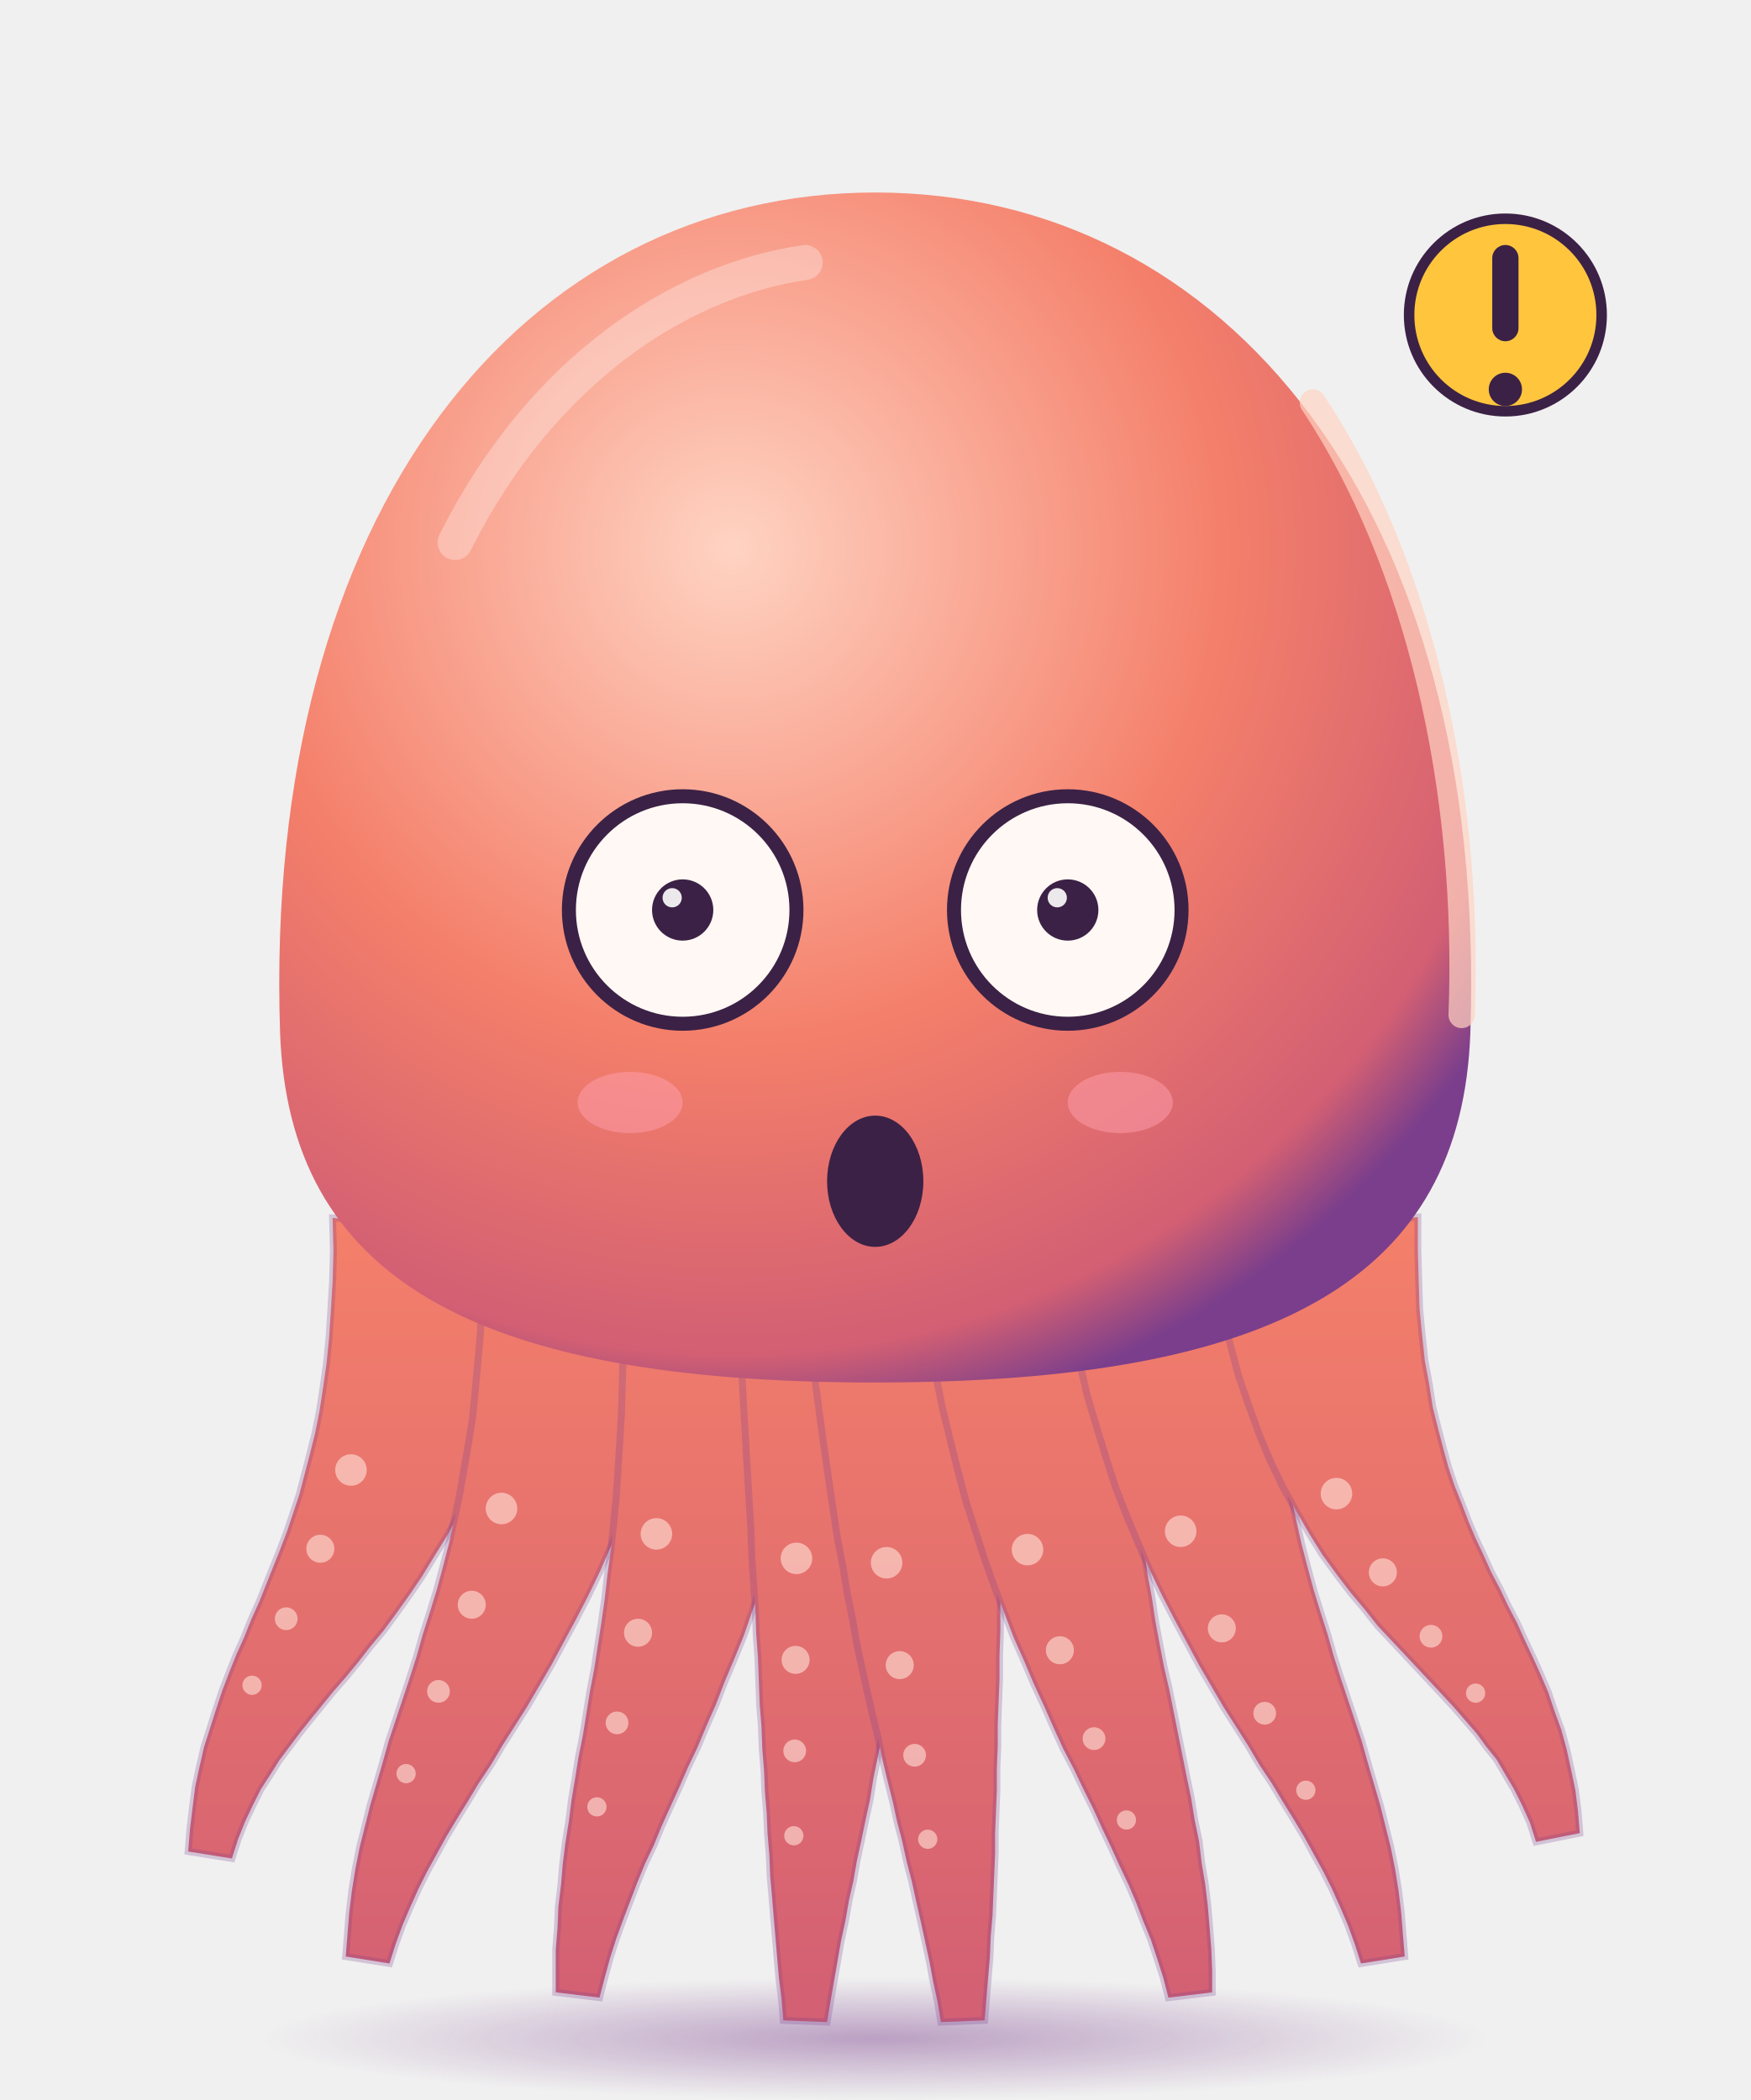
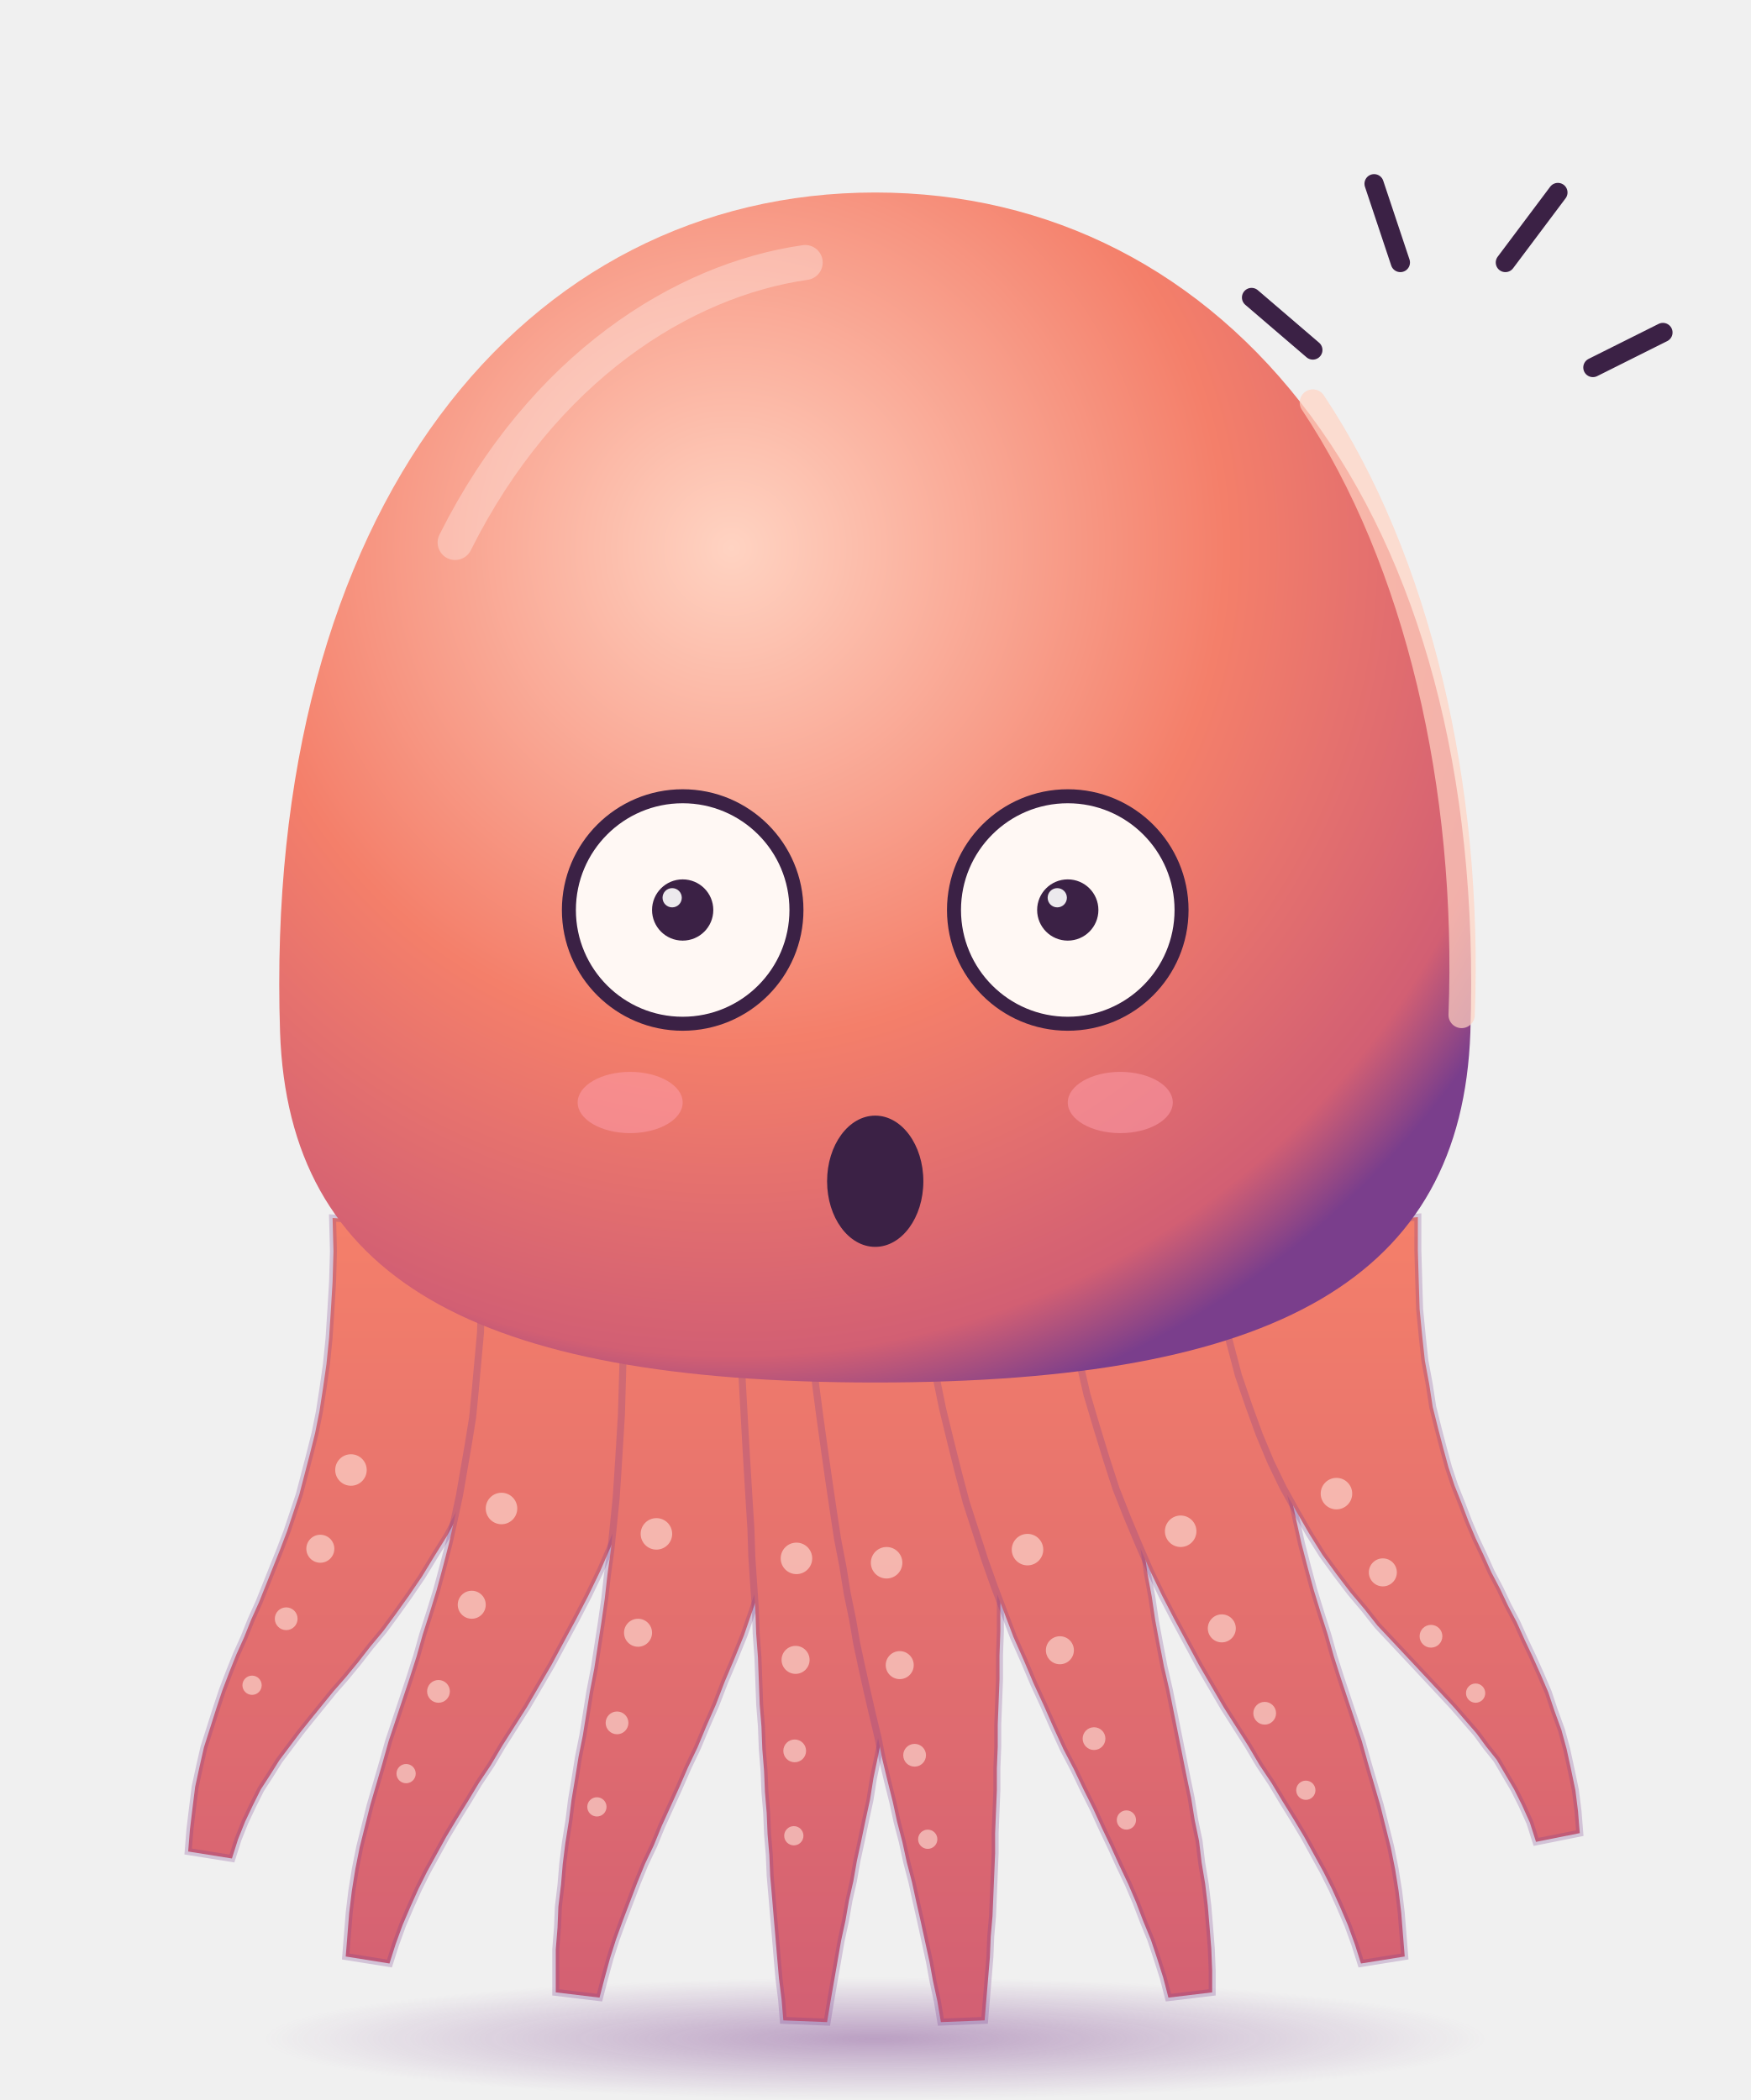
<svg xmlns="http://www.w3.org/2000/svg" viewBox="0 0 200 240" width="200" height="240">
  <defs>
    <radialGradient id="body" cx="0.38" cy="0.3" r="0.75">
      <stop offset="0" stop-color="#ffd3c2" />
      <stop offset="0.55" stop-color="#f47f6a" />
      <stop offset="0.9" stop-color="#d25f73" />
      <stop offset="1" stop-color="#7a3e8c" />
    </radialGradient>
    <linearGradient id="tent" gradientUnits="userSpaceOnUse" x1="100" y1="140" x2="100" y2="232">
      <stop offset="0" stop-color="#f47f6a" />
      <stop offset="1" stop-color="#d25f73" />
    </linearGradient>
    <radialGradient id="shadow">
      <stop offset="0" stop-color="#7a3e8c" stop-opacity=".45" />
      <stop offset="1" stop-color="#7a3e8c" stop-opacity="0" />
    </radialGradient>
  </defs>
  <ellipse cx="100" cy="233" rx="70" ry="7" fill="url(#shadow)" />
  <path d="M38.0 139.2 L38.1 143.0 L38.0 146.5 L37.8 149.8 L37.6 152.9 L37.3 155.9 L36.9 158.7 L36.5 161.3 L36.0 163.8 L35.4 166.2 L34.8 168.5 L34.2 170.8 L33.5 172.9 L32.8 175.0 L32.0 177.1 L31.2 179.1 L30.4 181.1 L29.6 183.1 L28.7 185.1 L27.9 187.1 L27.0 189.1 L26.2 191.1 L25.4 193.2 L24.7 195.3 L24.0 197.5 L23.3 199.7 L22.8 201.9 L22.3 204.2 L22.0 206.6 L21.7 209.1 L21.5 211.6 L26.5 212.4 L27.2 210.2 L28.0 208.2 L28.9 206.3 L29.8 204.5 L30.9 202.8 L31.9 201.2 L33.1 199.6 L34.3 198.0 L35.5 196.5 L36.8 194.9 L38.1 193.3 L39.5 191.7 L40.9 190.0 L42.3 188.2 L43.8 186.4 L45.2 184.5 L46.7 182.4 L48.2 180.2 L49.6 177.9 L51.1 175.5 L52.5 172.9 L53.9 170.1 L55.2 167.1 L56.4 164.0 L57.6 160.6 L58.7 157.1 L59.7 153.3 L60.5 149.4 L61.3 145.2 L62.0 140.8Z" fill="url(#tent)" stroke="#7a3e8c" stroke-opacity=".25" stroke-width=".8" />
  <circle cx="40.1" cy="168.0" r="1.8" fill="#ffe3d8" opacity=".6" />
  <circle cx="36.6" cy="177.0" r="1.6" fill="#ffe3d8" opacity=".6" />
  <circle cx="32.7" cy="185.0" r="1.3" fill="#ffe3d8" opacity=".6" />
  <circle cx="28.8" cy="192.6" r="1.1" fill="#ffe3d8" opacity=".6" />
  <path d="M55.0 141.2 L55.1 145.1 L55.0 148.7 L54.9 152.3 L54.6 155.6 L54.3 158.9 L54.0 162.0 L53.5 165.1 L53.0 168.0 L52.5 170.9 L51.9 173.7 L51.3 176.4 L50.6 179.1 L49.9 181.7 L49.1 184.3 L48.3 186.8 L47.6 189.3 L46.8 191.8 L46.0 194.2 L45.2 196.6 L44.4 199.0 L43.7 201.5 L43.0 203.9 L42.3 206.3 L41.7 208.7 L41.1 211.1 L40.6 213.6 L40.2 216.1 L39.9 218.6 L39.7 221.1 L39.5 223.6 L44.5 224.4 L45.2 222.2 L46.0 220.0 L46.9 217.9 L47.8 215.9 L48.8 213.9 L49.9 211.9 L51.0 209.9 L52.2 207.9 L53.5 205.8 L54.7 203.8 L56.1 201.7 L57.4 199.5 L58.8 197.3 L60.2 195.1 L61.6 192.7 L63.0 190.3 L64.4 187.7 L65.8 185.1 L67.2 182.4 L68.6 179.5 L69.9 176.5 L71.2 173.4 L72.5 170.1 L73.6 166.7 L74.7 163.1 L75.8 159.4 L76.7 155.5 L77.6 151.4 L78.3 147.1 L79.0 142.8Z" fill="url(#tent)" stroke="#7a3e8c" stroke-opacity=".25" stroke-width=".8" />
  <circle cx="57.3" cy="172.4" r="1.8" fill="#ffe3d8" opacity=".6" />
  <circle cx="53.9" cy="183.4" r="1.6" fill="#ffe3d8" opacity=".6" />
  <circle cx="50.1" cy="193.3" r="1.3" fill="#ffe3d8" opacity=".6" />
  <circle cx="46.4" cy="202.7" r="1.1" fill="#ffe3d8" opacity=".6" />
  <path d="M71.0 143.5 L71.1 147.4 L71.2 151.2 L71.2 154.8 L71.1 158.3 L71.0 161.7 L70.8 165.0 L70.6 168.2 L70.4 171.2 L70.1 174.2 L69.8 177.1 L69.4 180.0 L69.1 182.7 L68.7 185.5 L68.3 188.1 L67.9 190.7 L67.4 193.3 L67.0 195.8 L66.6 198.3 L66.1 200.8 L65.7 203.3 L65.3 205.7 L65.0 208.1 L64.6 210.6 L64.3 213.0 L64.1 215.4 L63.8 217.9 L63.7 220.3 L63.5 222.8 L63.5 225.2 L63.5 227.7 L68.5 228.3 L69.1 226.0 L69.7 223.8 L70.4 221.6 L71.2 219.4 L72.0 217.3 L72.8 215.2 L73.7 213.0 L74.7 210.9 L75.6 208.7 L76.6 206.5 L77.6 204.3 L78.6 202.0 L79.7 199.7 L80.7 197.3 L81.8 194.8 L82.8 192.2 L83.9 189.6 L85.0 186.9 L86.0 184.0 L87.0 181.1 L88.0 178.0 L89.0 174.9 L89.9 171.6 L90.8 168.1 L91.6 164.6 L92.4 160.9 L93.2 157.0 L93.9 153.0 L94.5 148.8 L95.0 144.5Z" fill="url(#tent)" stroke="#7a3e8c" stroke-opacity=".25" stroke-width=".8" />
  <circle cx="75.0" cy="175.3" r="1.8" fill="#ffe3d8" opacity=".6" />
  <circle cx="72.9" cy="186.6" r="1.6" fill="#ffe3d8" opacity=".6" />
  <circle cx="70.5" cy="196.9" r="1.3" fill="#ffe3d8" opacity=".6" />
  <circle cx="68.2" cy="206.5" r="1.1" fill="#ffe3d8" opacity=".6" />
  <path d="M84.0 145.9 L84.3 150.0 L84.5 153.9 L84.8 157.7 L85.0 161.3 L85.2 164.9 L85.4 168.3 L85.6 171.6 L85.8 174.8 L85.9 177.9 L86.1 180.9 L86.3 183.8 L86.4 186.7 L86.6 189.4 L86.7 192.1 L86.8 194.8 L87.0 197.3 L87.1 199.9 L87.3 202.4 L87.4 204.8 L87.6 207.2 L87.7 209.6 L87.9 212.0 L88.0 214.4 L88.2 216.7 L88.4 219.1 L88.6 221.4 L88.8 223.8 L89.0 226.1 L89.3 228.5 L89.5 230.9 L94.5 231.1 L94.9 228.7 L95.3 226.4 L95.7 224.1 L96.1 221.8 L96.6 219.5 L97.0 217.2 L97.5 215.0 L97.9 212.7 L98.4 210.4 L98.9 208.0 L99.4 205.7 L99.8 203.2 L100.3 200.8 L100.8 198.3 L101.3 195.7 L101.8 193.1 L102.3 190.4 L102.8 187.6 L103.3 184.8 L103.7 181.8 L104.2 178.8 L104.7 175.7 L105.1 172.4 L105.6 169.0 L106.0 165.5 L106.4 161.9 L106.9 158.2 L107.3 154.3 L107.6 150.3 L108.0 146.1Z" fill="url(#tent)" stroke="#7a3e8c" stroke-opacity=".25" stroke-width=".8" />
  <circle cx="91.0" cy="178.1" r="1.8" fill="#ffe3d8" opacity=".6" />
  <circle cx="90.9" cy="189.7" r="1.6" fill="#ffe3d8" opacity=".6" />
  <circle cx="90.8" cy="200.1" r="1.3" fill="#ffe3d8" opacity=".6" />
  <circle cx="90.7" cy="209.8" r="1.1" fill="#ffe3d8" opacity=".6" />
  <path d="M92.0 146.2 L92.4 150.4 L92.8 154.4 L93.2 158.3 L93.7 162.1 L94.2 165.7 L94.7 169.2 L95.2 172.6 L95.7 175.9 L96.3 179.0 L96.8 182.1 L97.4 185.0 L97.9 187.9 L98.5 190.7 L99.1 193.4 L99.7 196.0 L100.3 198.5 L100.8 201.0 L101.4 203.5 L102.0 205.9 L102.5 208.2 L103.1 210.5 L103.6 212.8 L104.2 215.1 L104.7 217.4 L105.2 219.6 L105.7 221.9 L106.2 224.2 L106.6 226.4 L107.1 228.7 L107.5 231.1 L112.5 230.9 L112.7 228.5 L112.9 226.1 L113.1 223.7 L113.2 221.3 L113.4 219.0 L113.5 216.6 L113.6 214.2 L113.7 211.8 L113.7 209.5 L113.8 207.0 L113.9 204.6 L113.9 202.1 L114.0 199.6 L114.0 197.1 L114.1 194.5 L114.2 191.9 L114.2 189.2 L114.3 186.4 L114.3 183.6 L114.4 180.7 L114.5 177.7 L114.6 174.6 L114.7 171.4 L114.9 168.1 L115.0 164.7 L115.2 161.2 L115.3 157.6 L115.5 153.8 L115.8 149.9 L116.0 145.8Z" fill="url(#tent)" stroke="#7a3e8c" stroke-opacity=".25" stroke-width=".8" />
  <circle cx="101.3" cy="178.6" r="1.8" fill="#ffe3d8" opacity=".6" />
  <circle cx="102.8" cy="190.3" r="1.6" fill="#ffe3d8" opacity=".6" />
  <circle cx="104.5" cy="200.6" r="1.3" fill="#ffe3d8" opacity=".6" />
  <circle cx="106.0" cy="210.2" r="1.1" fill="#ffe3d8" opacity=".6" />
  <path d="M105.0 144.6 L105.6 148.9 L106.2 153.1 L106.9 157.1 L107.7 161.0 L108.6 164.7 L109.5 168.3 L110.4 171.7 L111.5 175.1 L112.5 178.2 L113.6 181.3 L114.7 184.2 L115.8 187.1 L117.0 189.8 L118.1 192.4 L119.3 195.0 L120.4 197.5 L121.5 199.9 L122.7 202.2 L123.8 204.5 L124.9 206.7 L125.9 208.9 L126.9 211.0 L127.9 213.2 L128.9 215.3 L129.8 217.4 L130.6 219.5 L131.5 221.7 L132.2 223.8 L132.9 226.0 L133.5 228.3 L138.5 227.7 L138.5 225.2 L138.4 222.7 L138.2 220.2 L138.0 217.8 L137.7 215.3 L137.3 212.9 L137.0 210.4 L136.5 208.0 L136.1 205.5 L135.6 203.1 L135.1 200.6 L134.6 198.1 L134.1 195.6 L133.6 193.1 L133.0 190.5 L132.5 187.9 L132.0 185.2 L131.6 182.5 L131.1 179.8 L130.7 176.9 L130.3 174.0 L130.0 171.0 L129.6 168.0 L129.4 164.8 L129.2 161.6 L129.0 158.2 L128.9 154.7 L128.9 151.1 L128.9 147.3 L129.0 143.4Z" fill="url(#tent)" stroke="#7a3e8c" stroke-opacity=".25" stroke-width=".8" />
  <circle cx="117.4" cy="177.1" r="1.8" fill="#ffe3d8" opacity=".6" />
  <circle cx="121.1" cy="188.6" r="1.6" fill="#ffe3d8" opacity=".6" />
  <circle cx="125.0" cy="198.7" r="1.3" fill="#ffe3d8" opacity=".6" />
  <circle cx="128.7" cy="208.0" r="1.1" fill="#ffe3d8" opacity=".6" />
  <path d="M121.0 142.8 L121.7 147.1 L122.4 151.4 L123.3 155.5 L124.2 159.4 L125.3 163.1 L126.4 166.7 L127.5 170.1 L128.8 173.4 L130.1 176.5 L131.4 179.5 L132.8 182.4 L134.2 185.1 L135.6 187.7 L137.0 190.3 L138.4 192.7 L139.8 195.1 L141.2 197.3 L142.6 199.5 L143.9 201.7 L145.3 203.8 L146.5 205.8 L147.8 207.9 L149.0 209.9 L150.1 211.9 L151.2 213.9 L152.2 215.9 L153.1 217.9 L154.0 220.0 L154.8 222.2 L155.5 224.4 L160.5 223.6 L160.3 221.1 L160.1 218.6 L159.8 216.1 L159.4 213.6 L158.9 211.1 L158.3 208.7 L157.7 206.3 L157.0 203.9 L156.3 201.5 L155.6 199.0 L154.8 196.6 L154.0 194.2 L153.2 191.8 L152.4 189.3 L151.7 186.8 L150.9 184.3 L150.1 181.7 L149.4 179.1 L148.7 176.4 L148.1 173.7 L147.5 170.9 L147.0 168.0 L146.5 165.1 L146.0 162.0 L145.7 158.9 L145.4 155.6 L145.1 152.3 L145.0 148.7 L144.9 145.1 L145.0 141.2Z" fill="url(#tent)" stroke="#7a3e8c" stroke-opacity=".25" stroke-width=".8" />
  <circle cx="134.9" cy="175.0" r="1.8" fill="#ffe3d8" opacity=".6" />
  <circle cx="139.6" cy="186.1" r="1.6" fill="#ffe3d8" opacity=".6" />
  <circle cx="144.5" cy="195.8" r="1.3" fill="#ffe3d8" opacity=".6" />
  <circle cx="149.2" cy="204.6" r="1.1" fill="#ffe3d8" opacity=".6" />
  <path d="M138.0 140.9 L138.7 145.2 L139.5 149.4 L140.5 153.4 L141.5 157.2 L142.7 160.7 L143.9 164.0 L145.2 167.1 L146.6 170.0 L148.1 172.7 L149.6 175.3 L151.1 177.7 L152.7 179.9 L154.3 182.0 L155.9 183.9 L157.4 185.8 L159.0 187.5 L160.5 189.1 L162.0 190.7 L163.4 192.2 L164.8 193.7 L166.1 195.1 L167.4 196.6 L168.7 198.1 L169.8 199.6 L171.0 201.1 L172.0 202.8 L173.0 204.5 L173.9 206.3 L174.8 208.3 L175.5 210.5 L180.5 209.5 L180.3 207.0 L180.0 204.6 L179.5 202.2 L179.0 199.9 L178.4 197.7 L177.6 195.5 L176.9 193.4 L176.0 191.3 L175.1 189.3 L174.2 187.4 L173.3 185.4 L172.3 183.5 L171.4 181.6 L170.4 179.7 L169.5 177.7 L168.6 175.8 L167.8 173.9 L167.0 171.8 L166.2 169.8 L165.5 167.7 L164.9 165.5 L164.3 163.2 L163.7 160.8 L163.3 158.2 L162.8 155.5 L162.5 152.7 L162.2 149.6 L162.1 146.4 L162.0 142.9 L162.0 139.1Z" fill="url(#tent)" stroke="#7a3e8c" stroke-opacity=".25" stroke-width=".8" />
  <circle cx="152.7" cy="170.7" r="1.8" fill="#ffe3d8" opacity=".6" />
  <circle cx="158.0" cy="179.7" r="1.6" fill="#ffe3d8" opacity=".6" />
  <circle cx="163.5" cy="187.0" r="1.3" fill="#ffe3d8" opacity=".6" />
  <circle cx="168.6" cy="193.5" r="1.1" fill="#ffe3d8" opacity=".6" />
  <g transform="translate(0 0)">
    <path d="M32 118 C30 58 60 22 100 22 C140 22 170 58 168 118 C167 146 146 158 100 158 C54 158 33 146 32 118Z" fill="url(#body)" />
    <path d="M150 46 C162 64 168 90 167 116" fill="none" stroke="#ffd3c2" stroke-width="3" stroke-linecap="round" opacity=".7" />
    <path d="M52 62 C62 42 78 32 92 30" fill="none" stroke="#ffffff" stroke-width="4" stroke-linecap="round" opacity=".3" />
    <ellipse cx="72" cy="126" rx="6" ry="3.5" fill="#ff9fae" opacity=".5" />
    <ellipse cx="128" cy="126" rx="6" ry="3.5" fill="#ff9fae" opacity=".5" />
    <circle cx="78" cy="104" r="13" fill="#fff8f4" stroke="#3b2145" stroke-width="1.6" />
    <circle cx="78" cy="104" r="3.5" fill="#3b2145" />
    <circle cx="76.8" cy="102.6" r="1.1" fill="#ffffff" opacity=".9" />
    <circle cx="122" cy="104" r="13" fill="#fff8f4" stroke="#3b2145" stroke-width="1.6" />
    <circle cx="122" cy="104" r="3.5" fill="#3b2145" />
    <circle cx="120.8" cy="102.6" r="1.1" fill="#ffffff" opacity=".9" />
    <ellipse cx="100" cy="135" rx="5.5" ry="7.5" fill="#3b2145" />
  </g>
-   <circle cx="172" cy="36" r="11" fill="#ffc53d" stroke="#3b2145" stroke-width="1.2" />
-   <rect x="170.5" y="28" width="3" height="11" rx="1.5" fill="#3b2145" />
-   <circle cx="172" cy="44.5" r="1.9" fill="#3b2145" />
+   <path d="M150 40 L143 34 M160 30 L157 21 M172 30 L178 22 M182 42 L190 38" fill="none" stroke="#3b2145" stroke-width="2.2" stroke-linecap="round" />
</svg>
